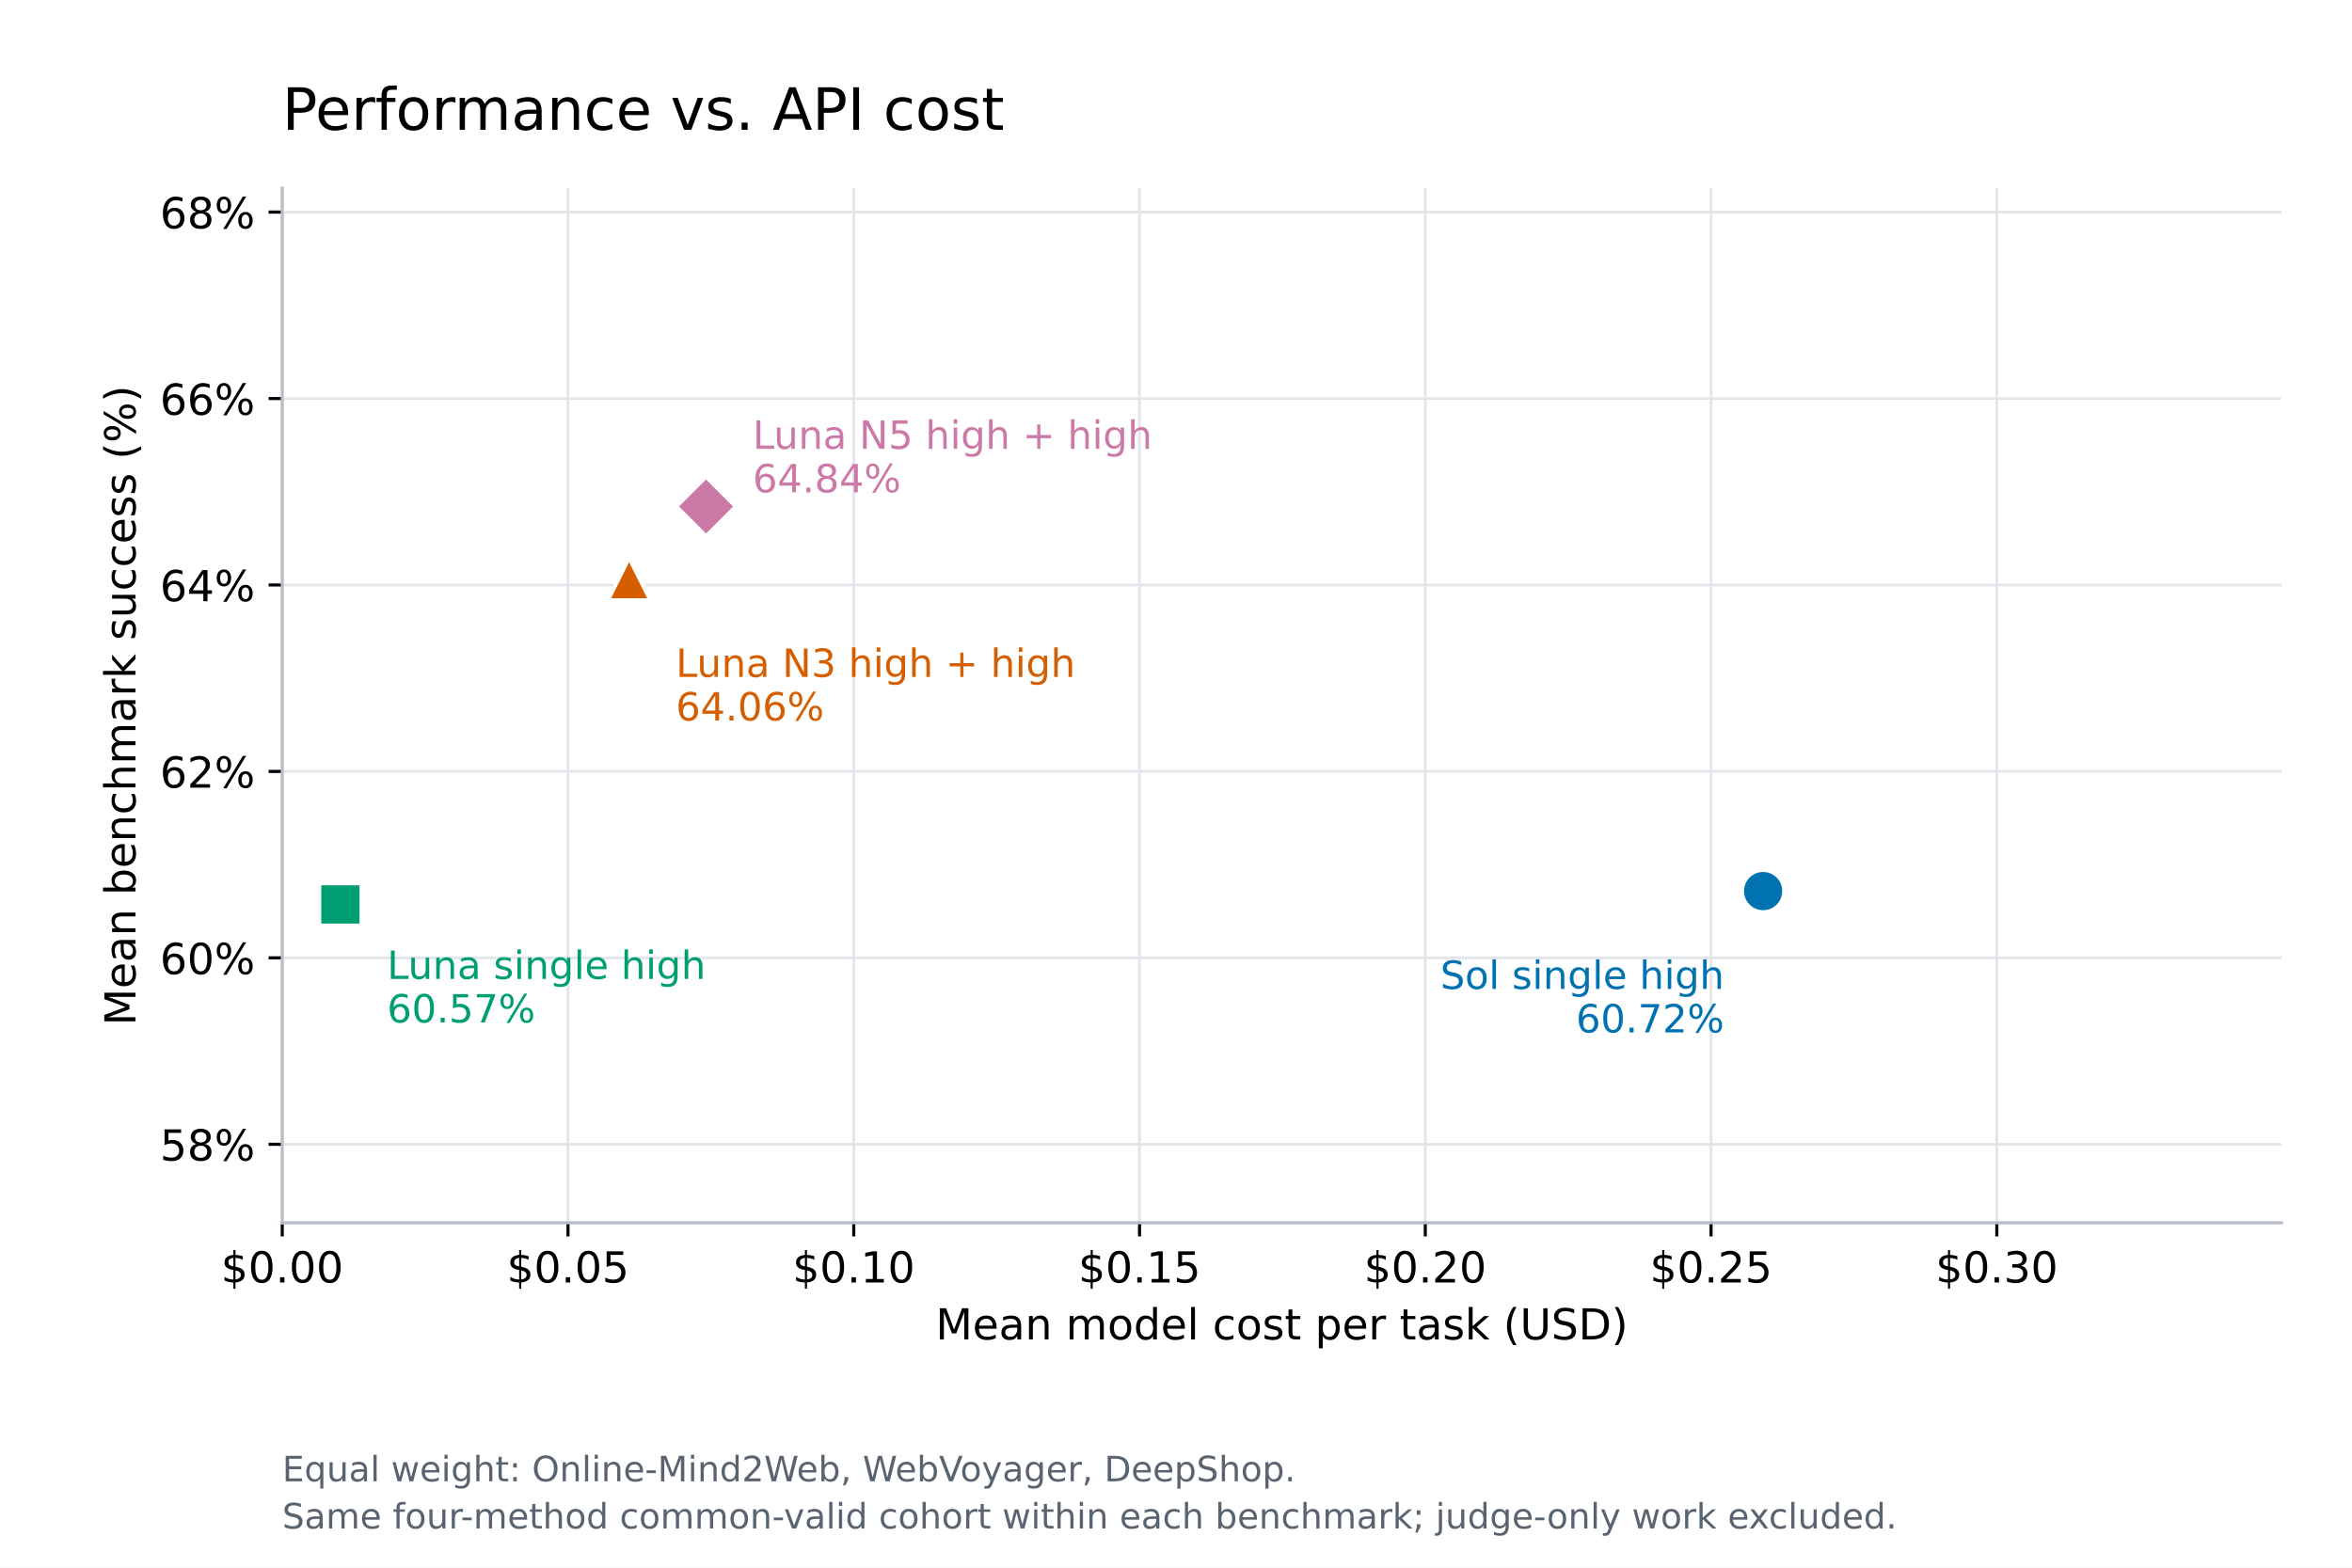
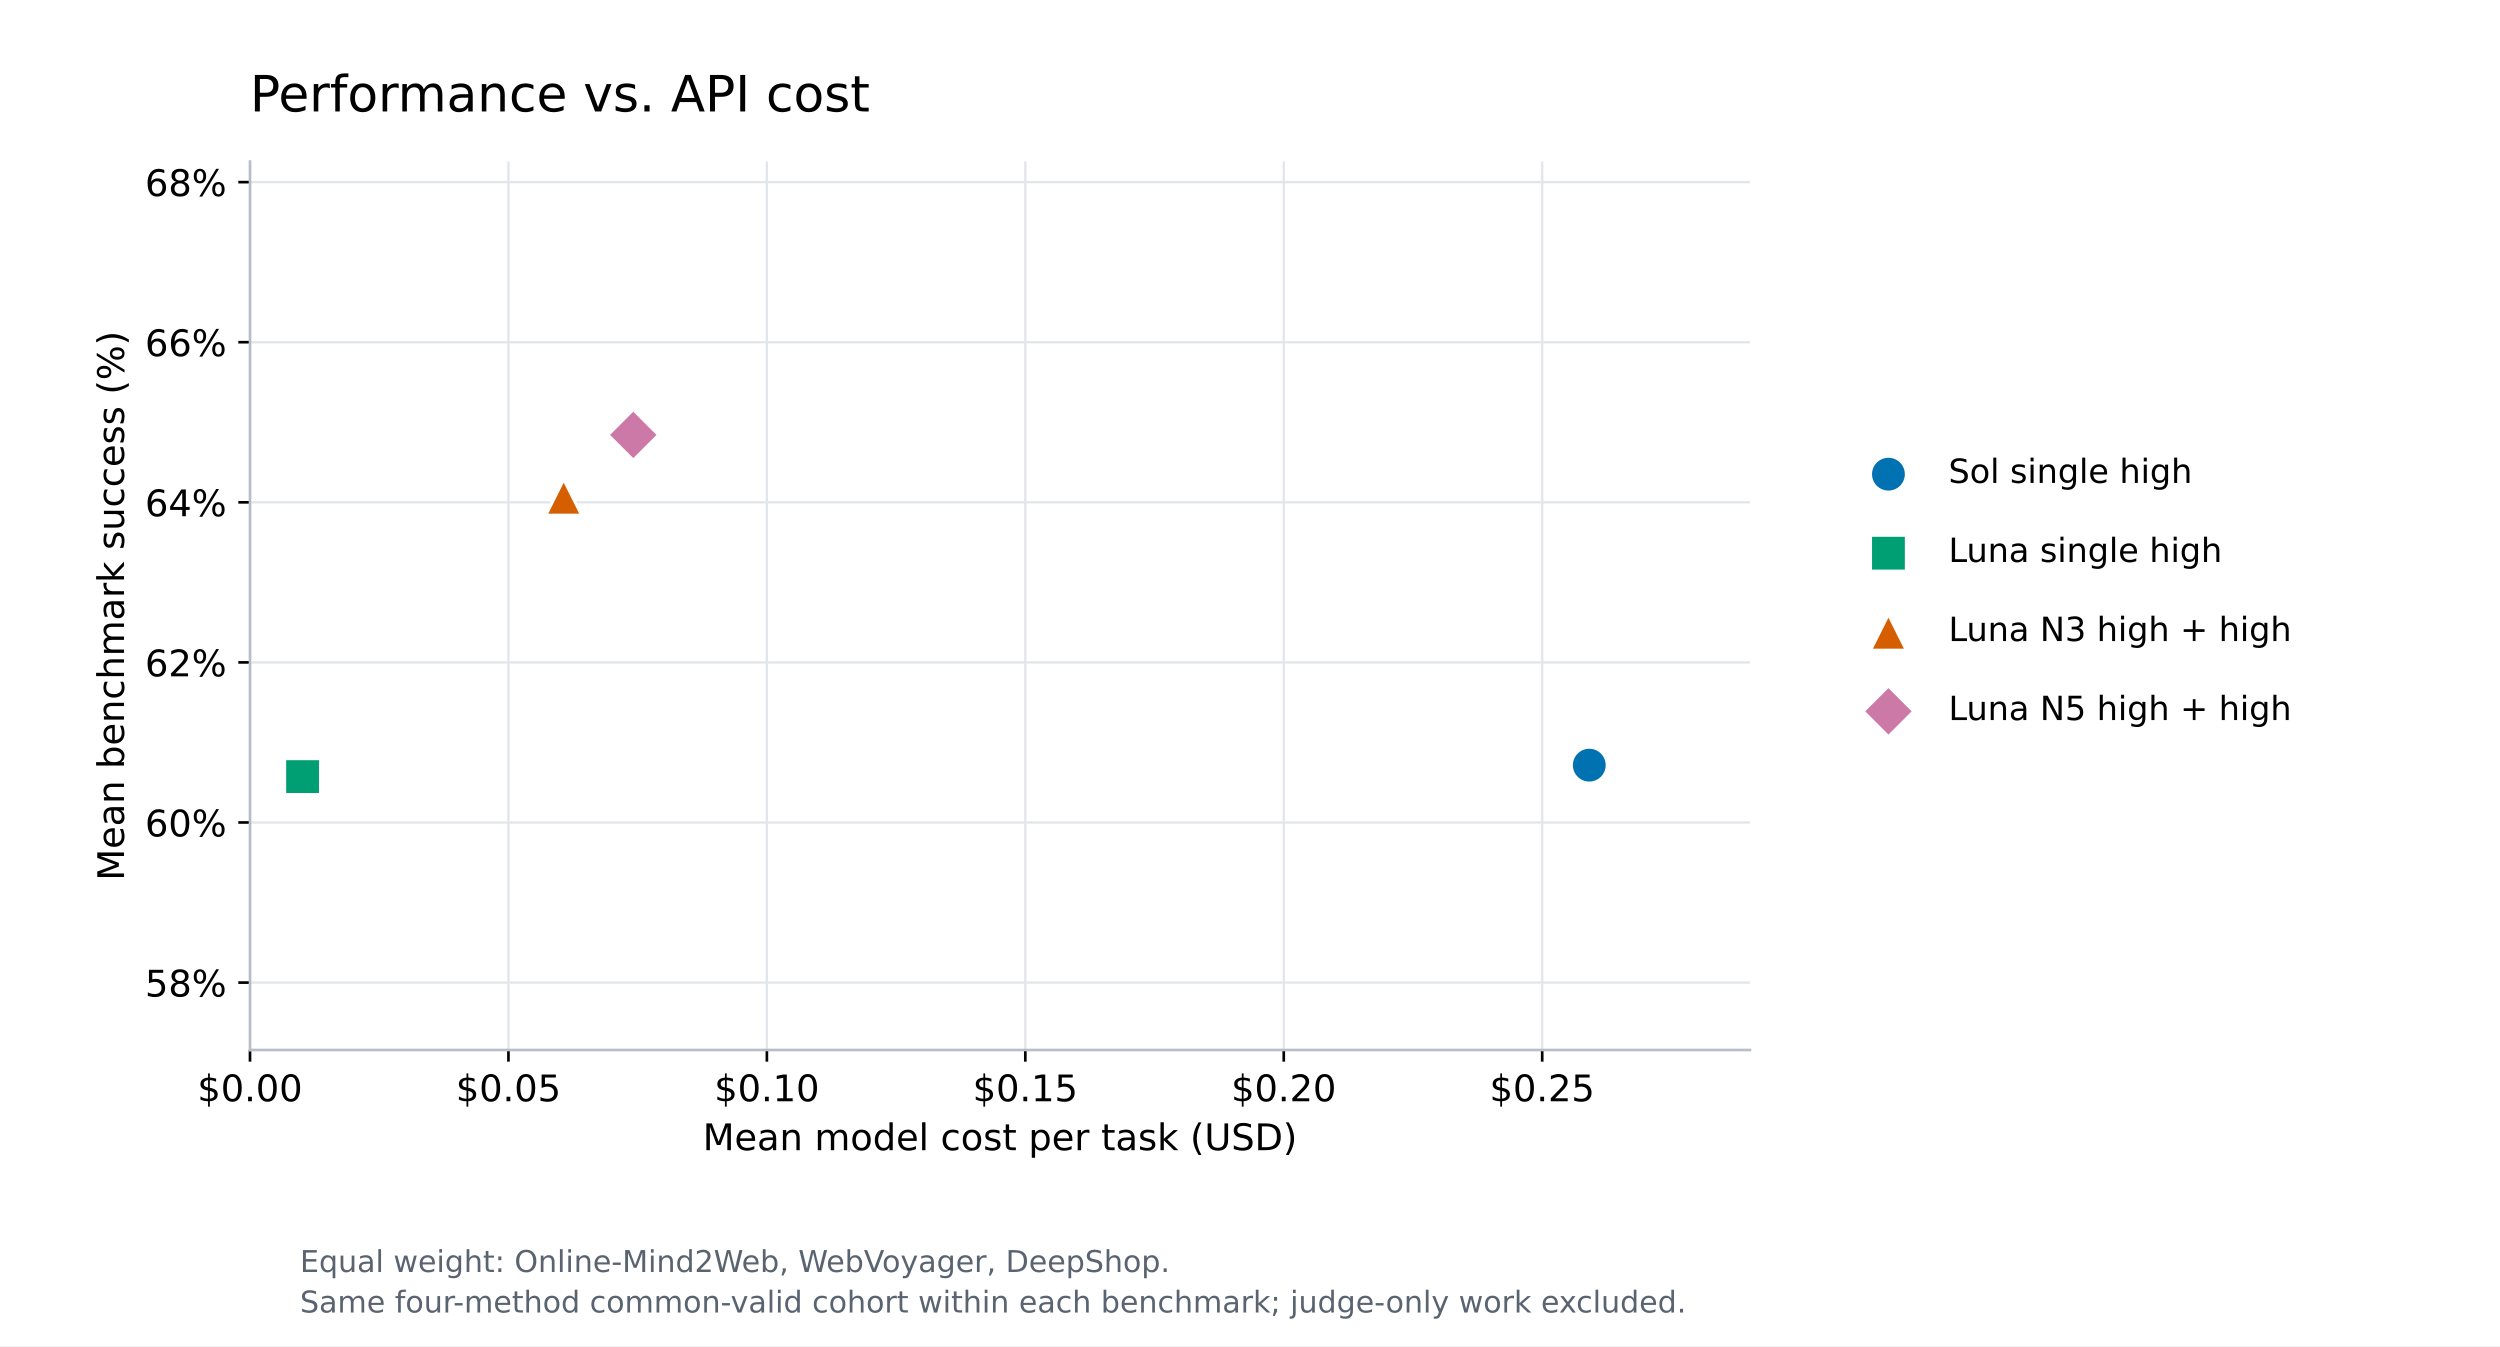
- <svg xmlns="http://www.w3.org/2000/svg" xmlns:xlink="http://www.w3.org/1999/xlink" width="604.8pt" height="403.2pt" viewBox="0 0 604.8 403.2" version="1.1">
+ <svg xmlns="http://www.w3.org/2000/svg" xmlns:xlink="http://www.w3.org/1999/xlink" width="748.8pt" height="403.2pt" viewBox="0 0 748.8 403.2" version="1.1">
  <defs>
    <style type="text/css">*{stroke-linejoin: round; stroke-linecap: butt}</style>
  </defs>
  <g id="figure_1">
    <g id="patch_1">
-       <path d="M 0 403.2  L 604.8 403.2  L 604.8 0  L 0 0  z " style="fill: #ffffff" />
+       <path d="M 0 403.2 L 748.8 403.2 L 748.8 0 L 0 0 z " style="fill: #ffffff" />
    </g>
    <g id="axes_1">
      <g id="patch_2">
-         <path d="M 72.576 314.496  L 586.656 314.496  L 586.656 48.384  L 72.576 48.384  z " style="fill: #ffffff" />
+         <path d="M 74.88 314.496 L 524.16 314.496 L 524.16 48.384 L 74.88 48.384 z " style="fill: #ffffff" />
      </g>
      <g id="matplotlib.axis_1">
        <g id="xtick_1">
          <g id="line2d_1">
-             <path d="M 72.576 314.496  L 72.576 48.384  " clip-path="url(#p5cf93c3e46)" style="fill: none; stroke: #e2e6ea; stroke-width: 0.7; stroke-linecap: square" />
+             <path d="M 74.88 314.496 L 74.88 48.384 " clip-path="url(#p518bf802a2)" style="fill: none; stroke: #e2e6ea; stroke-width: 0.7; stroke-linecap: square" />
          </g>
          <g id="line2d_2">
            <defs>
-               <path id="m3336bcbc33" d="M 0 0  L 0 3.5  " style="stroke: #000000; stroke-width: 0.8" />
+               <path id="m22d1c006b5" d="M 0 0 L 0 3.5 " style="stroke: #000000; stroke-width: 0.8" />
            </defs>
            <g>
-               <use xlink:href="#m3336bcbc33" x="72.576" y="314.496" style="stroke: #000000; stroke-width: 0.8" />
+               <use xlink:href="#m22d1c006b5" x="74.88" y="314.496" style="stroke: #000000; stroke-width: 0.8" />
            </g>
          </g>
          <g id="text_1">
-             <text style="font: 11px 'DejaVu Sans'; text-anchor: middle" x="72.576" y="329.854" transform="rotate(-0 72.576 329.8543)">$0.00</text>
+             <text style="font: 11px 'DejaVu Sans'; text-anchor: middle" x="74.88" y="329.854" transform="rotate(-0 74.88 329.8543)">$0.00</text>
          </g>
        </g>
        <g id="xtick_2">
          <g id="line2d_3">
-             <path d="M 146.058 314.496  L 146.058 48.384  " clip-path="url(#p5cf93c3e46)" style="fill: none; stroke: #e2e6ea; stroke-width: 0.7; stroke-linecap: square" />
+             <path d="M 152.288 314.496 L 152.288 48.384 " clip-path="url(#p518bf802a2)" style="fill: none; stroke: #e2e6ea; stroke-width: 0.7; stroke-linecap: square" />
          </g>
          <g id="line2d_4">
            <g>
-               <use xlink:href="#m3336bcbc33" x="146.058" y="314.496" style="stroke: #000000; stroke-width: 0.8" />
+               <use xlink:href="#m22d1c006b5" x="152.288" y="314.496" style="stroke: #000000; stroke-width: 0.8" />
            </g>
          </g>
          <g id="text_2">
-             <text style="font: 11px 'DejaVu Sans'; text-anchor: middle" x="146.058" y="329.854" transform="rotate(-0 146.0581 329.8543)">$0.05</text>
+             <text style="font: 11px 'DejaVu Sans'; text-anchor: middle" x="152.288" y="329.854" transform="rotate(-0 152.2876 329.8543)">$0.05</text>
          </g>
        </g>
        <g id="xtick_3">
          <g id="line2d_5">
-             <path d="M 219.54 314.496  L 219.54 48.384  " clip-path="url(#p5cf93c3e46)" style="fill: none; stroke: #e2e6ea; stroke-width: 0.7; stroke-linecap: square" />
+             <path d="M 229.695 314.496 L 229.695 48.384 " clip-path="url(#p518bf802a2)" style="fill: none; stroke: #e2e6ea; stroke-width: 0.7; stroke-linecap: square" />
          </g>
          <g id="line2d_6">
            <g>
-               <use xlink:href="#m3336bcbc33" x="219.54" y="314.496" style="stroke: #000000; stroke-width: 0.8" />
+               <use xlink:href="#m22d1c006b5" x="229.695" y="314.496" style="stroke: #000000; stroke-width: 0.8" />
            </g>
          </g>
          <g id="text_3">
-             <text style="font: 11px 'DejaVu Sans'; text-anchor: middle" x="219.54" y="329.854" transform="rotate(-0 219.5402 329.8543)">$0.10</text>
+             <text style="font: 11px 'DejaVu Sans'; text-anchor: middle" x="229.695" y="329.854" transform="rotate(-0 229.6952 329.8543)">$0.10</text>
          </g>
        </g>
        <g id="xtick_4">
          <g id="line2d_7">
-             <path d="M 293.022 314.496  L 293.022 48.384  " clip-path="url(#p5cf93c3e46)" style="fill: none; stroke: #e2e6ea; stroke-width: 0.7; stroke-linecap: square" />
+             <path d="M 307.103 314.496 L 307.103 48.384 " clip-path="url(#p518bf802a2)" style="fill: none; stroke: #e2e6ea; stroke-width: 0.7; stroke-linecap: square" />
          </g>
          <g id="line2d_8">
            <g>
-               <use xlink:href="#m3336bcbc33" x="293.022" y="314.496" style="stroke: #000000; stroke-width: 0.8" />
+               <use xlink:href="#m22d1c006b5" x="307.103" y="314.496" style="stroke: #000000; stroke-width: 0.8" />
            </g>
          </g>
          <g id="text_4">
-             <text style="font: 11px 'DejaVu Sans'; text-anchor: middle" x="293.022" y="329.854" transform="rotate(-0 293.0223 329.8543)">$0.15</text>
+             <text style="font: 11px 'DejaVu Sans'; text-anchor: middle" x="307.103" y="329.854" transform="rotate(-0 307.1029 329.8543)">$0.15</text>
          </g>
        </g>
        <g id="xtick_5">
          <g id="line2d_9">
-             <path d="M 366.504 314.496  L 366.504 48.384  " clip-path="url(#p5cf93c3e46)" style="fill: none; stroke: #e2e6ea; stroke-width: 0.7; stroke-linecap: square" />
+             <path d="M 384.51 314.496 L 384.51 48.384 " clip-path="url(#p518bf802a2)" style="fill: none; stroke: #e2e6ea; stroke-width: 0.7; stroke-linecap: square" />
          </g>
          <g id="line2d_10">
            <g>
-               <use xlink:href="#m3336bcbc33" x="366.504" y="314.496" style="stroke: #000000; stroke-width: 0.8" />
+               <use xlink:href="#m22d1c006b5" x="384.51" y="314.496" style="stroke: #000000; stroke-width: 0.8" />
            </g>
          </g>
          <g id="text_5">
-             <text style="font: 11px 'DejaVu Sans'; text-anchor: middle" x="366.504" y="329.854" transform="rotate(-0 366.5044 329.8543)">$0.20</text>
+             <text style="font: 11px 'DejaVu Sans'; text-anchor: middle" x="384.51" y="329.854" transform="rotate(-0 384.5105 329.8543)">$0.20</text>
          </g>
        </g>
        <g id="xtick_6">
          <g id="line2d_11">
-             <path d="M 439.987 314.496  L 439.987 48.384  " clip-path="url(#p5cf93c3e46)" style="fill: none; stroke: #e2e6ea; stroke-width: 0.7; stroke-linecap: square" />
+             <path d="M 461.918 314.496 L 461.918 48.384 " clip-path="url(#p518bf802a2)" style="fill: none; stroke: #e2e6ea; stroke-width: 0.7; stroke-linecap: square" />
          </g>
          <g id="line2d_12">
            <g>
-               <use xlink:href="#m3336bcbc33" x="439.987" y="314.496" style="stroke: #000000; stroke-width: 0.8" />
+               <use xlink:href="#m22d1c006b5" x="461.918" y="314.496" style="stroke: #000000; stroke-width: 0.8" />
            </g>
          </g>
          <g id="text_6">
-             <text style="font: 11px 'DejaVu Sans'; text-anchor: middle" x="439.987" y="329.854" transform="rotate(-0 439.9866 329.8543)">$0.25</text>
-           </g>
-         </g>
-         <g id="xtick_7">
-           <g id="line2d_13">
-             <path d="M 513.469 314.496  L 513.469 48.384  " clip-path="url(#p5cf93c3e46)" style="fill: none; stroke: #e2e6ea; stroke-width: 0.7; stroke-linecap: square" />
-           </g>
-           <g id="line2d_14">
-             <g>
-               <use xlink:href="#m3336bcbc33" x="513.469" y="314.496" style="stroke: #000000; stroke-width: 0.8" />
-             </g>
-           </g>
-           <g id="text_7">
-             <text style="font: 11px 'DejaVu Sans'; text-anchor: middle" x="513.469" y="329.854" transform="rotate(-0 513.4687 329.8543)">$0.30</text>
-           </g>
-         </g>
-         <g id="text_8">
-           <text style="font: 11px 'DejaVu Sans'; text-anchor: middle" x="329.616" y="344.5" transform="rotate(-0 329.616 344.5002)">Mean model cost per task (USD)</text>
+             <text style="font: 11px 'DejaVu Sans'; text-anchor: middle" x="461.918" y="329.854" transform="rotate(-0 461.9181 329.8543)">$0.25</text>
+           </g>
+         </g>
+         <g id="text_7">
+           <text style="font: 11px 'DejaVu Sans'; text-anchor: middle" x="299.52" y="344.5" transform="rotate(-0 299.52 344.5002)">Mean model cost per task (USD)</text>
        </g>
      </g>
      <g id="matplotlib.axis_2">
        <g id="ytick_1">
+           <g id="line2d_13">
+             <path d="M 74.88 294.306 L 524.16 294.306 " clip-path="url(#p518bf802a2)" style="fill: none; stroke: #e2e6ea; stroke-width: 0.7; stroke-linecap: square" />
+           </g>
+           <g id="line2d_14">
+             <defs>
+               <path id="m62486b99cf" d="M 0 0 L -3.5 0 " style="stroke: #000000; stroke-width: 0.8" />
+             </defs>
+             <g>
+               <use xlink:href="#m62486b99cf" x="74.88" y="294.306" style="stroke: #000000; stroke-width: 0.8" />
+             </g>
+           </g>
+           <g id="text_8">
+             <text style="font: 11px 'DejaVu Sans'; text-anchor: end" x="67.88" y="298.485" transform="rotate(-0 67.88 298.485)">58%</text>
+           </g>
+         </g>
+         <g id="ytick_2">
          <g id="line2d_15">
-             <path d="M 72.576 294.306  L 586.656 294.306  " clip-path="url(#p5cf93c3e46)" style="fill: none; stroke: #e2e6ea; stroke-width: 0.7; stroke-linecap: square" />
+             <path d="M 74.88 246.354 L 524.16 246.354 " clip-path="url(#p518bf802a2)" style="fill: none; stroke: #e2e6ea; stroke-width: 0.7; stroke-linecap: square" />
          </g>
          <g id="line2d_16">
-             <defs>
-               <path id="m1f6a1374f8" d="M 0 0  L -3.5 0  " style="stroke: #000000; stroke-width: 0.8" />
-             </defs>
-             <g>
-               <use xlink:href="#m1f6a1374f8" x="72.576" y="294.306" style="stroke: #000000; stroke-width: 0.8" />
+             <g>
+               <use xlink:href="#m62486b99cf" x="74.88" y="246.354" style="stroke: #000000; stroke-width: 0.8" />
            </g>
          </g>
          <g id="text_9">
-             <text style="font: 11px 'DejaVu Sans'; text-anchor: end" x="65.576" y="298.485" transform="rotate(-0 65.576 298.485)">58%</text>
-           </g>
-         </g>
-         <g id="ytick_2">
+             <text style="font: 11px 'DejaVu Sans'; text-anchor: end" x="67.88" y="250.533" transform="rotate(-0 67.88 250.5333)">60%</text>
+           </g>
+         </g>
+         <g id="ytick_3">
          <g id="line2d_17">
-             <path d="M 72.576 246.354  L 586.656 246.354  " clip-path="url(#p5cf93c3e46)" style="fill: none; stroke: #e2e6ea; stroke-width: 0.7; stroke-linecap: square" />
+             <path d="M 74.88 198.403 L 524.16 198.403 " clip-path="url(#p518bf802a2)" style="fill: none; stroke: #e2e6ea; stroke-width: 0.7; stroke-linecap: square" />
          </g>
          <g id="line2d_18">
            <g>
-               <use xlink:href="#m1f6a1374f8" x="72.576" y="246.354" style="stroke: #000000; stroke-width: 0.8" />
+               <use xlink:href="#m62486b99cf" x="74.88" y="198.403" style="stroke: #000000; stroke-width: 0.8" />
            </g>
          </g>
          <g id="text_10">
-             <text style="font: 11px 'DejaVu Sans'; text-anchor: end" x="65.576" y="250.533" transform="rotate(-0 65.576 250.5333)">60%</text>
-           </g>
-         </g>
-         <g id="ytick_3">
+             <text style="font: 11px 'DejaVu Sans'; text-anchor: end" x="67.88" y="202.582" transform="rotate(-0 67.88 202.5816)">62%</text>
+           </g>
+         </g>
+         <g id="ytick_4">
          <g id="line2d_19">
-             <path d="M 72.576 198.403  L 586.656 198.403  " clip-path="url(#p5cf93c3e46)" style="fill: none; stroke: #e2e6ea; stroke-width: 0.7; stroke-linecap: square" />
+             <path d="M 74.88 150.451 L 524.16 150.451 " clip-path="url(#p518bf802a2)" style="fill: none; stroke: #e2e6ea; stroke-width: 0.7; stroke-linecap: square" />
          </g>
          <g id="line2d_20">
            <g>
-               <use xlink:href="#m1f6a1374f8" x="72.576" y="198.403" style="stroke: #000000; stroke-width: 0.8" />
+               <use xlink:href="#m62486b99cf" x="74.88" y="150.451" style="stroke: #000000; stroke-width: 0.8" />
            </g>
          </g>
          <g id="text_11">
-             <text style="font: 11px 'DejaVu Sans'; text-anchor: end" x="65.576" y="202.582" transform="rotate(-0 65.576 202.5816)">62%</text>
-           </g>
-         </g>
-         <g id="ytick_4">
+             <text style="font: 11px 'DejaVu Sans'; text-anchor: end" x="67.88" y="154.63" transform="rotate(-0 67.88 154.63)">64%</text>
+           </g>
+         </g>
+         <g id="ytick_5">
          <g id="line2d_21">
-             <path d="M 72.576 150.451  L 586.656 150.451  " clip-path="url(#p5cf93c3e46)" style="fill: none; stroke: #e2e6ea; stroke-width: 0.7; stroke-linecap: square" />
+             <path d="M 74.88 102.499 L 524.16 102.499 " clip-path="url(#p518bf802a2)" style="fill: none; stroke: #e2e6ea; stroke-width: 0.7; stroke-linecap: square" />
          </g>
          <g id="line2d_22">
            <g>
-               <use xlink:href="#m1f6a1374f8" x="72.576" y="150.451" style="stroke: #000000; stroke-width: 0.8" />
+               <use xlink:href="#m62486b99cf" x="74.88" y="102.499" style="stroke: #000000; stroke-width: 0.8" />
            </g>
          </g>
          <g id="text_12">
-             <text style="font: 11px 'DejaVu Sans'; text-anchor: end" x="65.576" y="154.63" transform="rotate(-0 65.576 154.63)">64%</text>
-           </g>
-         </g>
-         <g id="ytick_5">
+             <text style="font: 11px 'DejaVu Sans'; text-anchor: end" x="67.88" y="106.678" transform="rotate(-0 67.88 106.6783)">66%</text>
+           </g>
+         </g>
+         <g id="ytick_6">
          <g id="line2d_23">
-             <path d="M 72.576 102.499  L 586.656 102.499  " clip-path="url(#p5cf93c3e46)" style="fill: none; stroke: #e2e6ea; stroke-width: 0.7; stroke-linecap: square" />
+             <path d="M 74.88 54.548 L 524.16 54.548 " clip-path="url(#p518bf802a2)" style="fill: none; stroke: #e2e6ea; stroke-width: 0.7; stroke-linecap: square" />
          </g>
          <g id="line2d_24">
            <g>
-               <use xlink:href="#m1f6a1374f8" x="72.576" y="102.499" style="stroke: #000000; stroke-width: 0.8" />
+               <use xlink:href="#m62486b99cf" x="74.88" y="54.548" style="stroke: #000000; stroke-width: 0.8" />
            </g>
          </g>
          <g id="text_13">
-             <text style="font: 11px 'DejaVu Sans'; text-anchor: end" x="65.576" y="106.678" transform="rotate(-0 65.576 106.6783)">66%</text>
-           </g>
-         </g>
-         <g id="ytick_6">
-           <g id="line2d_25">
-             <path d="M 72.576 54.548  L 586.656 54.548  " clip-path="url(#p5cf93c3e46)" style="fill: none; stroke: #e2e6ea; stroke-width: 0.7; stroke-linecap: square" />
-           </g>
-           <g id="line2d_26">
-             <g>
-               <use xlink:href="#m1f6a1374f8" x="72.576" y="54.548" style="stroke: #000000; stroke-width: 0.8" />
-             </g>
-           </g>
-           <g id="text_14">
-             <text style="font: 11px 'DejaVu Sans'; text-anchor: end" x="65.576" y="58.727" transform="rotate(-0 65.576 58.72666)">68%</text>
-           </g>
-         </g>
-         <g id="text_15">
-           <text style="font: 11px 'DejaVu Sans'; text-anchor: middle" x="34.839" y="181.44" transform="rotate(-90 34.83913 181.44)">Mean benchmark success (%)</text>
+             <text style="font: 11px 'DejaVu Sans'; text-anchor: end" x="67.88" y="58.727" transform="rotate(-0 67.88 58.72666)">68%</text>
+           </g>
+         </g>
+         <g id="text_14">
+           <text style="font: 11px 'DejaVu Sans'; text-anchor: middle" x="37.143" y="181.44" transform="rotate(-90 37.14312 181.44)">Mean benchmark success (%)</text>
        </g>
      </g>
      <g id="patch_3">
-         <path d="M 72.576 314.496  L 72.576 48.384  " style="fill: none; stroke: #b7bec7; stroke-width: 0.8; stroke-linejoin: miter; stroke-linecap: square" />
+         <path d="M 74.88 314.496 L 74.88 48.384 " style="fill: none; stroke: #b7bec7; stroke-width: 0.8; stroke-linejoin: miter; stroke-linecap: square" />
      </g>
      <g id="patch_4">
-         <path d="M 72.576 314.496  L 586.656 314.496  " style="fill: none; stroke: #b7bec7; stroke-width: 0.8; stroke-linejoin: miter; stroke-linecap: square" />
+         <path d="M 74.88 314.496 L 524.16 314.496 " style="fill: none; stroke: #b7bec7; stroke-width: 0.8; stroke-linejoin: miter; stroke-linecap: square" />
      </g>
      <g id="PathCollection_1">
        <defs>
-           <path id="m6ec533f8e5" d="M 0 5.362  C 1.422 5.362 2.786 4.797 3.791 3.791  C 4.797 2.786 5.362 1.422 5.362 0  C 5.362 -1.422 4.797 -2.786 3.791 -3.791  C 2.786 -4.797 1.422 -5.362 0 -5.362  C -1.422 -5.362 -2.786 -4.797 -3.791 -3.791  C -4.797 -2.786 -5.362 -1.422 -5.362 0  C -5.362 1.422 -4.797 2.786 -3.791 3.791  C -2.786 4.797 -1.422 5.362 0 5.362  z " style="stroke: #ffffff; stroke-width: 0.9" />
-         </defs>
-         <g clip-path="url(#p5cf93c3e46)">
-           <use xlink:href="#m6ec533f8e5" x="453.376" y="229.181" style="fill: #0072b2; stroke: #ffffff; stroke-width: 0.9" />
-         </g>
-       </g>
-       <g id="text_16">
-         <text style="fill: #0072b2; font: 500 10px 'DejaVu Sans'" transform="translate(370.3682 254.3418)">Sol single high</text>
-         <text style="fill: #0072b2; font: 500 10px 'DejaVu Sans'" transform="translate(405.2463 265.5396)">60.72%</text>
+           <path id="m4308031426" d="M 0 5.362 C 1.422 5.362 2.786 4.797 3.791 3.791 C 4.797 2.786 5.362 1.422 5.362 0 C 5.362 -1.422 4.797 -2.786 3.791 -3.791 C 2.786 -4.797 1.422 -5.362 0 -5.362 C -1.422 -5.362 -2.786 -4.797 -3.791 -3.791 C -4.797 -2.786 -5.362 -1.422 -5.362 0 C -5.362 1.422 -4.797 2.786 -3.791 3.791 C -2.786 4.797 -1.422 5.362 0 5.362 z " style="stroke: #ffffff; stroke-width: 0.9" />
+         </defs>
+         <g clip-path="url(#p518bf802a2)">
+           <use xlink:href="#m4308031426" x="476.023" y="229.181" style="fill: #0072b2; stroke: #ffffff; stroke-width: 0.9" />
+         </g>
      </g>
      <g id="PathCollection_2">
        <defs>
-           <path id="mf0741ecaf7" d="M -5.362 5.362  L 5.362 5.362  L 5.362 -5.362  L -5.362 -5.362  z " style="stroke: #ffffff; stroke-width: 0.9" />
-         </defs>
-         <g clip-path="url(#p5cf93c3e46)">
-           <use xlink:href="#mf0741ecaf7" x="87.527" y="232.615" style="fill: #009e73; stroke: #ffffff; stroke-width: 0.9" />
+           <path id="m6c03f4ef9f" d="M -5.362 5.362 L 5.362 5.362 L 5.362 -5.362 L -5.362 -5.362 z " style="stroke: #ffffff; stroke-width: 0.9" />
+         </defs>
+         <g clip-path="url(#p518bf802a2)">
+           <use xlink:href="#m6c03f4ef9f" x="90.629" y="232.615" style="fill: #009e73; stroke: #ffffff; stroke-width: 0.9" />
+         </g>
+       </g>
+       <g id="PathCollection_3">
+         <defs>
+           <path id="m78f3e6a4b4" d="M 0 -5.362 L -5.362 5.362 L 5.362 5.362 z " style="stroke: #ffffff; stroke-width: 0.9" />
+         </defs>
+         <g clip-path="url(#p518bf802a2)">
+           <use xlink:href="#m78f3e6a4b4" x="168.847" y="148.945" style="fill: #d55e00; stroke: #ffffff; stroke-width: 0.9" />
+         </g>
+       </g>
+       <g id="PathCollection_4">
+         <defs>
+           <path id="m1c7875a05a" d="M -0 7.583 L 7.583 0 L 0 -7.583 L -7.583 -0 z " style="stroke: #ffffff; stroke-width: 0.9" />
+         </defs>
+         <g clip-path="url(#p518bf802a2)">
+           <use xlink:href="#m1c7875a05a" x="189.679" y="130.265" style="fill: #cc79a7; stroke: #ffffff; stroke-width: 0.9" />
+         </g>
+       </g>
+       <g id="text_15">
+         <text style="font: 15px 'DejaVu Sans'; text-anchor: start" x="74.88" y="33.384" transform="rotate(-0 74.88 33.384)">Performance vs. API cost</text>
+       </g>
+     </g>
+     <g id="text_16">
+       <text style="fill: #5a6470; font: 9px 'DejaVu Sans'" transform="translate(89.856 380.9904)">Equal weight: Online-Mind2Web, WebVoyager, DeepShop.</text>
+       <text style="fill: #5a6470; font: 9px 'DejaVu Sans'" transform="translate(89.856 393.12)">Same four-method common-valid cohort within each benchmark; judge-only work excluded.</text>
+     </g>
+     <g id="legend_1">
+       <g id="PathCollection_5">
+         <g>
+           <use xlink:href="#m4308031426" x="565.624" y="142.025" style="fill: #0072b2; stroke: #ffffff; stroke-width: 0.9" />
        </g>
      </g>
      <g id="text_17">
-         <text style="fill: #009e73; font: 500 10px 'DejaVu Sans'" transform="translate(99.52664 251.7759)">Luna single high</text>
-         <text style="fill: #009e73; font: 500 10px 'DejaVu Sans'" transform="translate(99.52664 262.9737)">60.57%</text>
-       </g>
-       <g id="PathCollection_3">
-         <defs>
-           <path id="m82233c1612" d="M 0 -5.362  L -5.362 5.362  L 5.362 5.362  z " style="stroke: #ffffff; stroke-width: 0.9" />
-         </defs>
-         <g clip-path="url(#p5cf93c3e46)">
-           <use xlink:href="#m82233c1612" x="161.778" y="148.945" style="fill: #d55e00; stroke: #ffffff; stroke-width: 0.9" />
+         <text style="font: 10px 'DejaVu Sans'; text-anchor: start" x="583.624" y="144.65" transform="rotate(-0 583.624 144.6502)">Sol single high</text>
+       </g>
+       <g id="PathCollection_6">
+         <g>
+           <use xlink:href="#m6c03f4ef9f" x="565.624" y="165.703" style="fill: #009e73; stroke: #ffffff; stroke-width: 0.9" />
        </g>
      </g>
      <g id="text_18">
-         <text style="fill: #d55e00; font: 500 10px 'DejaVu Sans'" transform="translate(173.7781 174.1059)">Luna N3 high + high</text>
-         <text style="fill: #d55e00; font: 500 10px 'DejaVu Sans'" transform="translate(173.7781 185.3037)">64.06%</text>
-       </g>
-       <g id="PathCollection_4">
-         <defs>
-           <path id="m1fce2d997e" d="M -0 7.583  L 7.583 0  L 0 -7.583  L -7.583 -0  z " style="stroke: #ffffff; stroke-width: 0.9" />
-         </defs>
-         <g clip-path="url(#p5cf93c3e46)">
-           <use xlink:href="#m1fce2d997e" x="181.553" y="130.265" style="fill: #cc79a7; stroke: #ffffff; stroke-width: 0.9" />
+         <text style="font: 10px 'DejaVu Sans'; text-anchor: start" x="583.624" y="168.328" transform="rotate(-0 583.624 168.3283)">Luna single high</text>
+       </g>
+       <g id="PathCollection_7">
+         <g>
+           <use xlink:href="#m78f3e6a4b4" x="565.624" y="189.381" style="fill: #d55e00; stroke: #ffffff; stroke-width: 0.9" />
        </g>
      </g>
      <g id="text_19">
-         <text style="fill: #cc79a7; font: 500 10px 'DejaVu Sans'" transform="translate(193.5532 115.4251)">Luna N5 high + high</text>
-         <text style="fill: #cc79a7; font: 500 10px 'DejaVu Sans'" transform="translate(193.5532 126.6229)">64.84%</text>
+         <text style="font: 10px 'DejaVu Sans'; text-anchor: start" x="583.624" y="192.006" transform="rotate(-0 583.624 192.0064)">Luna N3 high + high</text>
+       </g>
+       <g id="PathCollection_8">
+         <g>
+           <use xlink:href="#m1c7875a05a" x="565.624" y="213.06" style="fill: #cc79a7; stroke: #ffffff; stroke-width: 0.9" />
+         </g>
      </g>
      <g id="text_20">
-         <text style="font: 15px 'DejaVu Sans'; text-anchor: start" x="72.576" y="33.384" transform="rotate(-0 72.576 33.384)">Performance vs. API cost</text>
-       </g>
-     </g>
-     <g id="text_21">
-       <text style="fill: #5a6470; font: 9px 'DejaVu Sans'" transform="translate(72.576 380.9904)">Equal weight: Online-Mind2Web, WebVoyager, DeepShop.</text>
-       <text style="fill: #5a6470; font: 9px 'DejaVu Sans'" transform="translate(72.576 393.12)">Same four-method common-valid cohort within each benchmark; judge-only work excluded.</text>
+         <text style="font: 10px 'DejaVu Sans'; text-anchor: start" x="583.624" y="215.685" transform="rotate(-0 583.624 215.6846)">Luna N5 high + high</text>
+       </g>
    </g>
  </g>
  <defs>
-     <clipPath id="p5cf93c3e46">
-       <rect x="72.576" y="48.384" width="514.08" height="266.112" />
+     <clipPath id="p518bf802a2">
+       <rect x="74.88" y="48.384" width="449.28" height="266.112" />
    </clipPath>
  </defs>
</svg>
